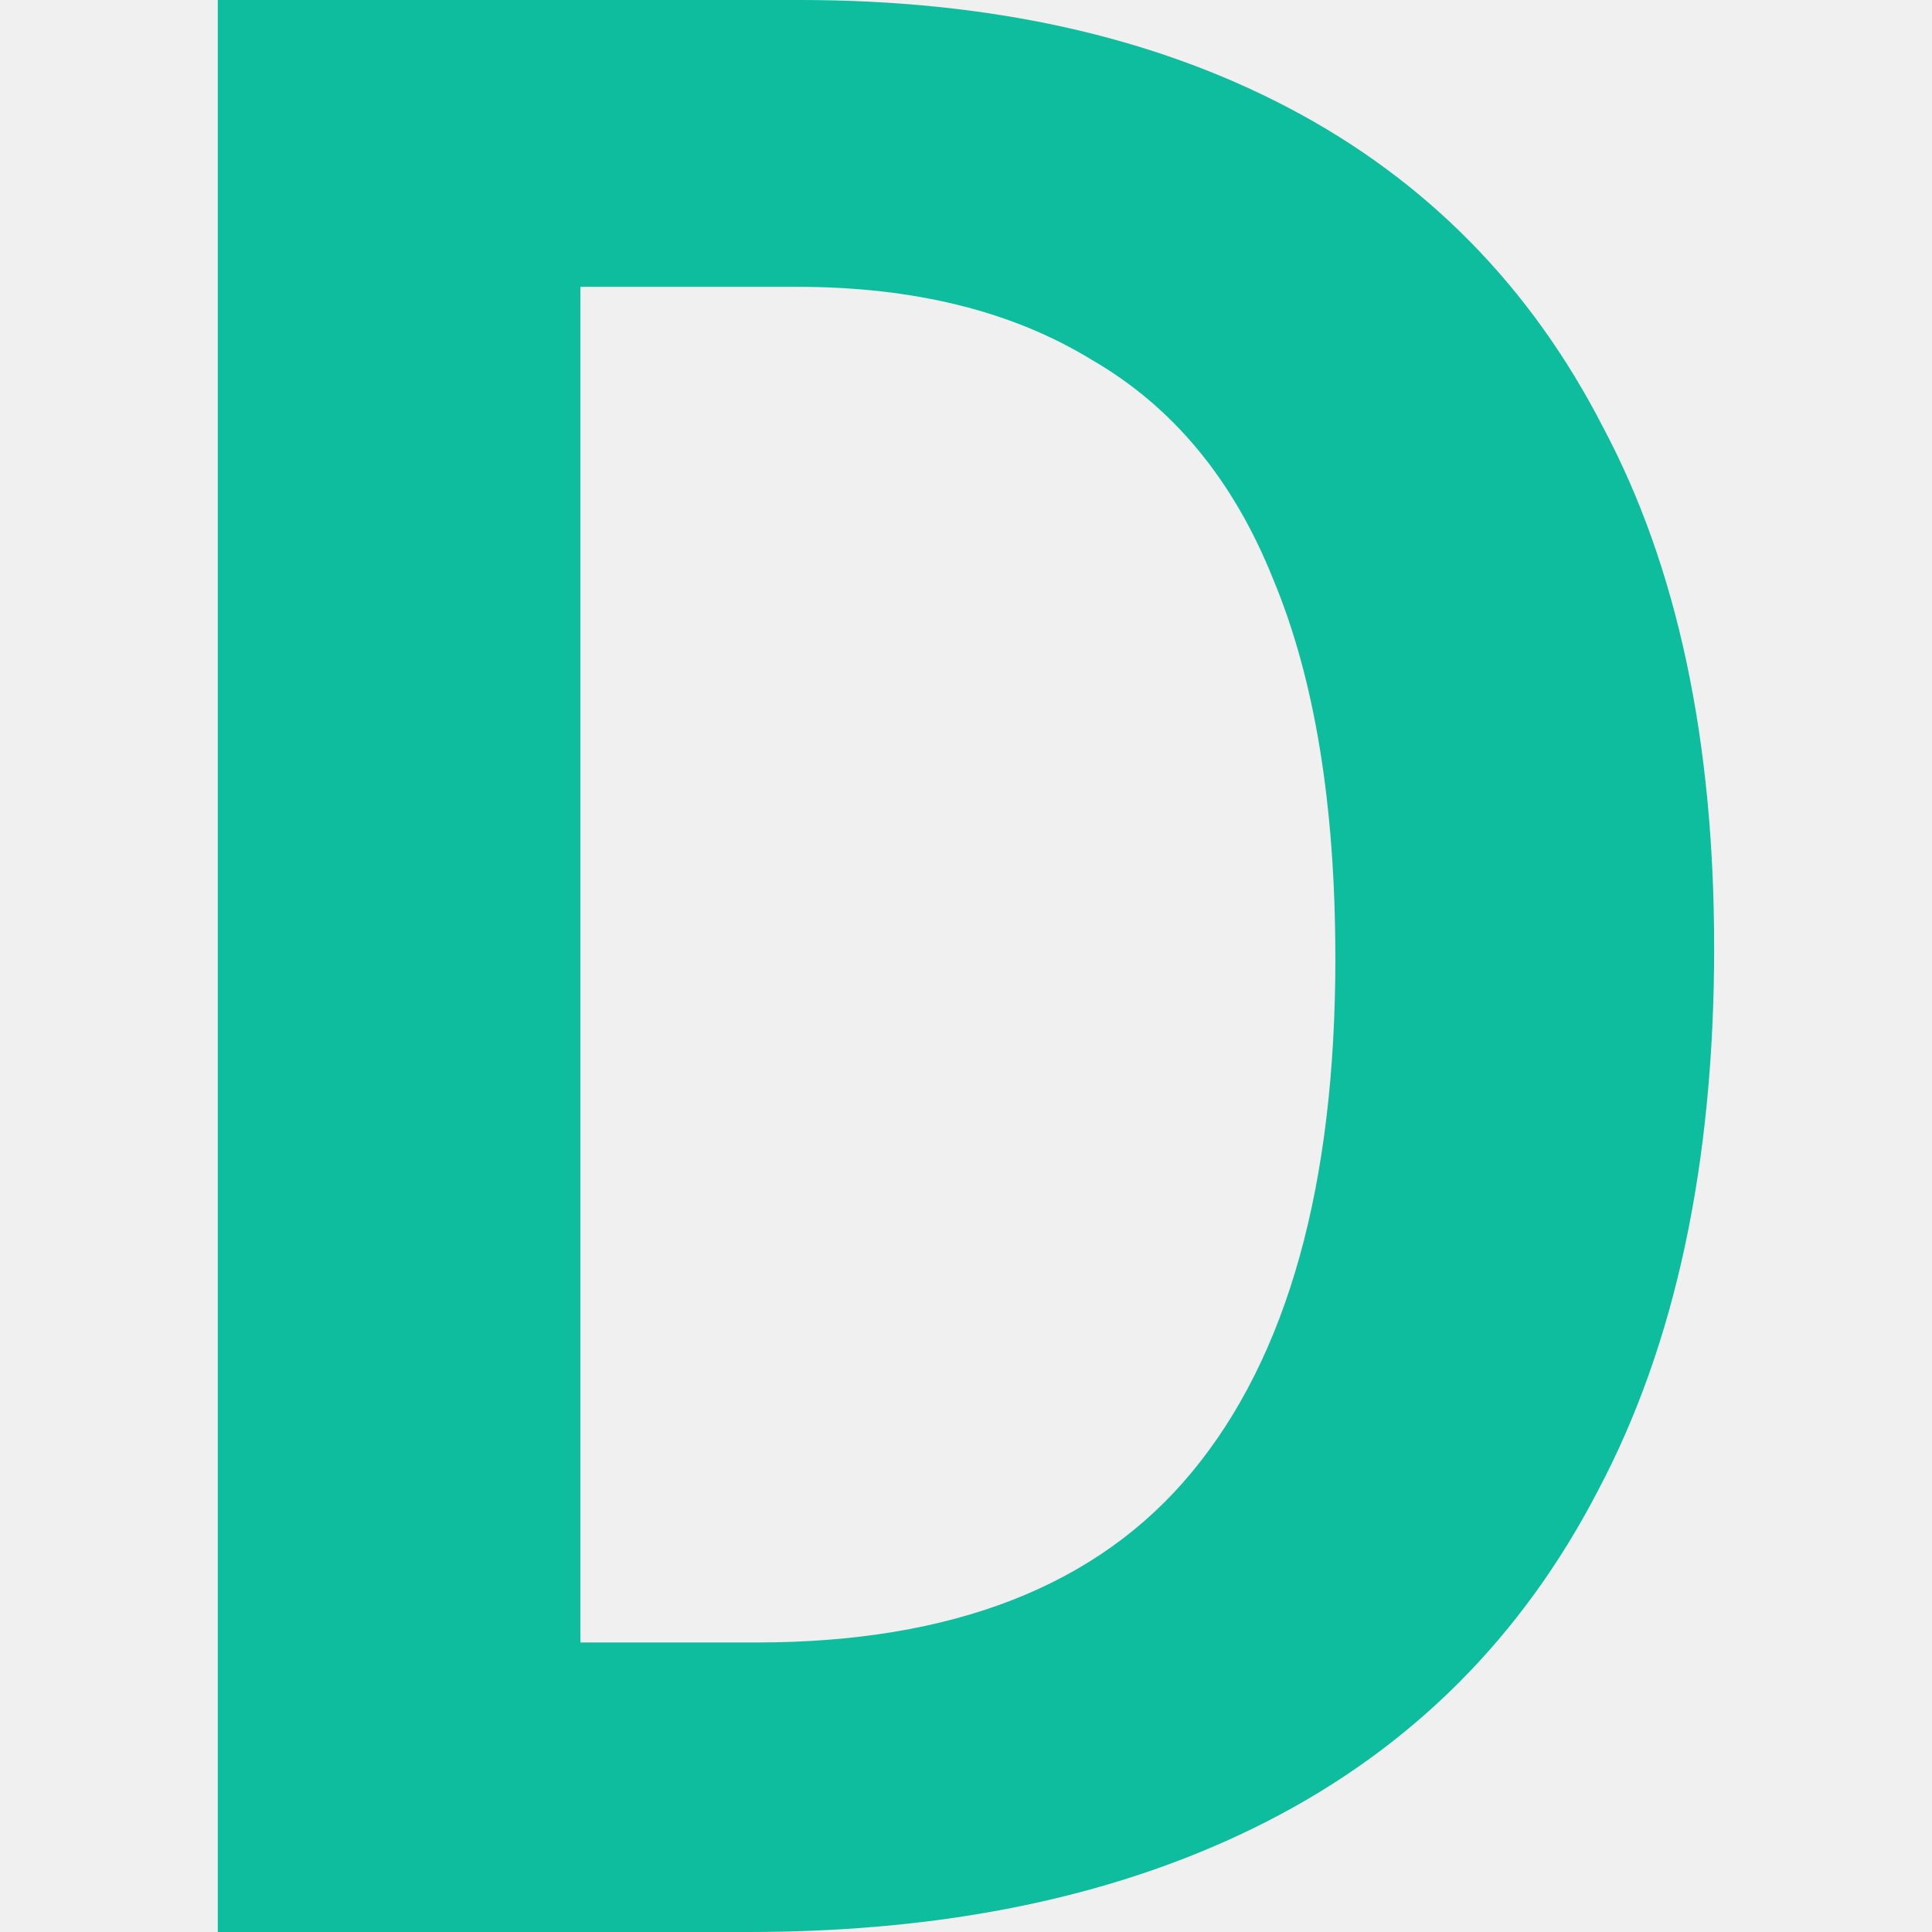
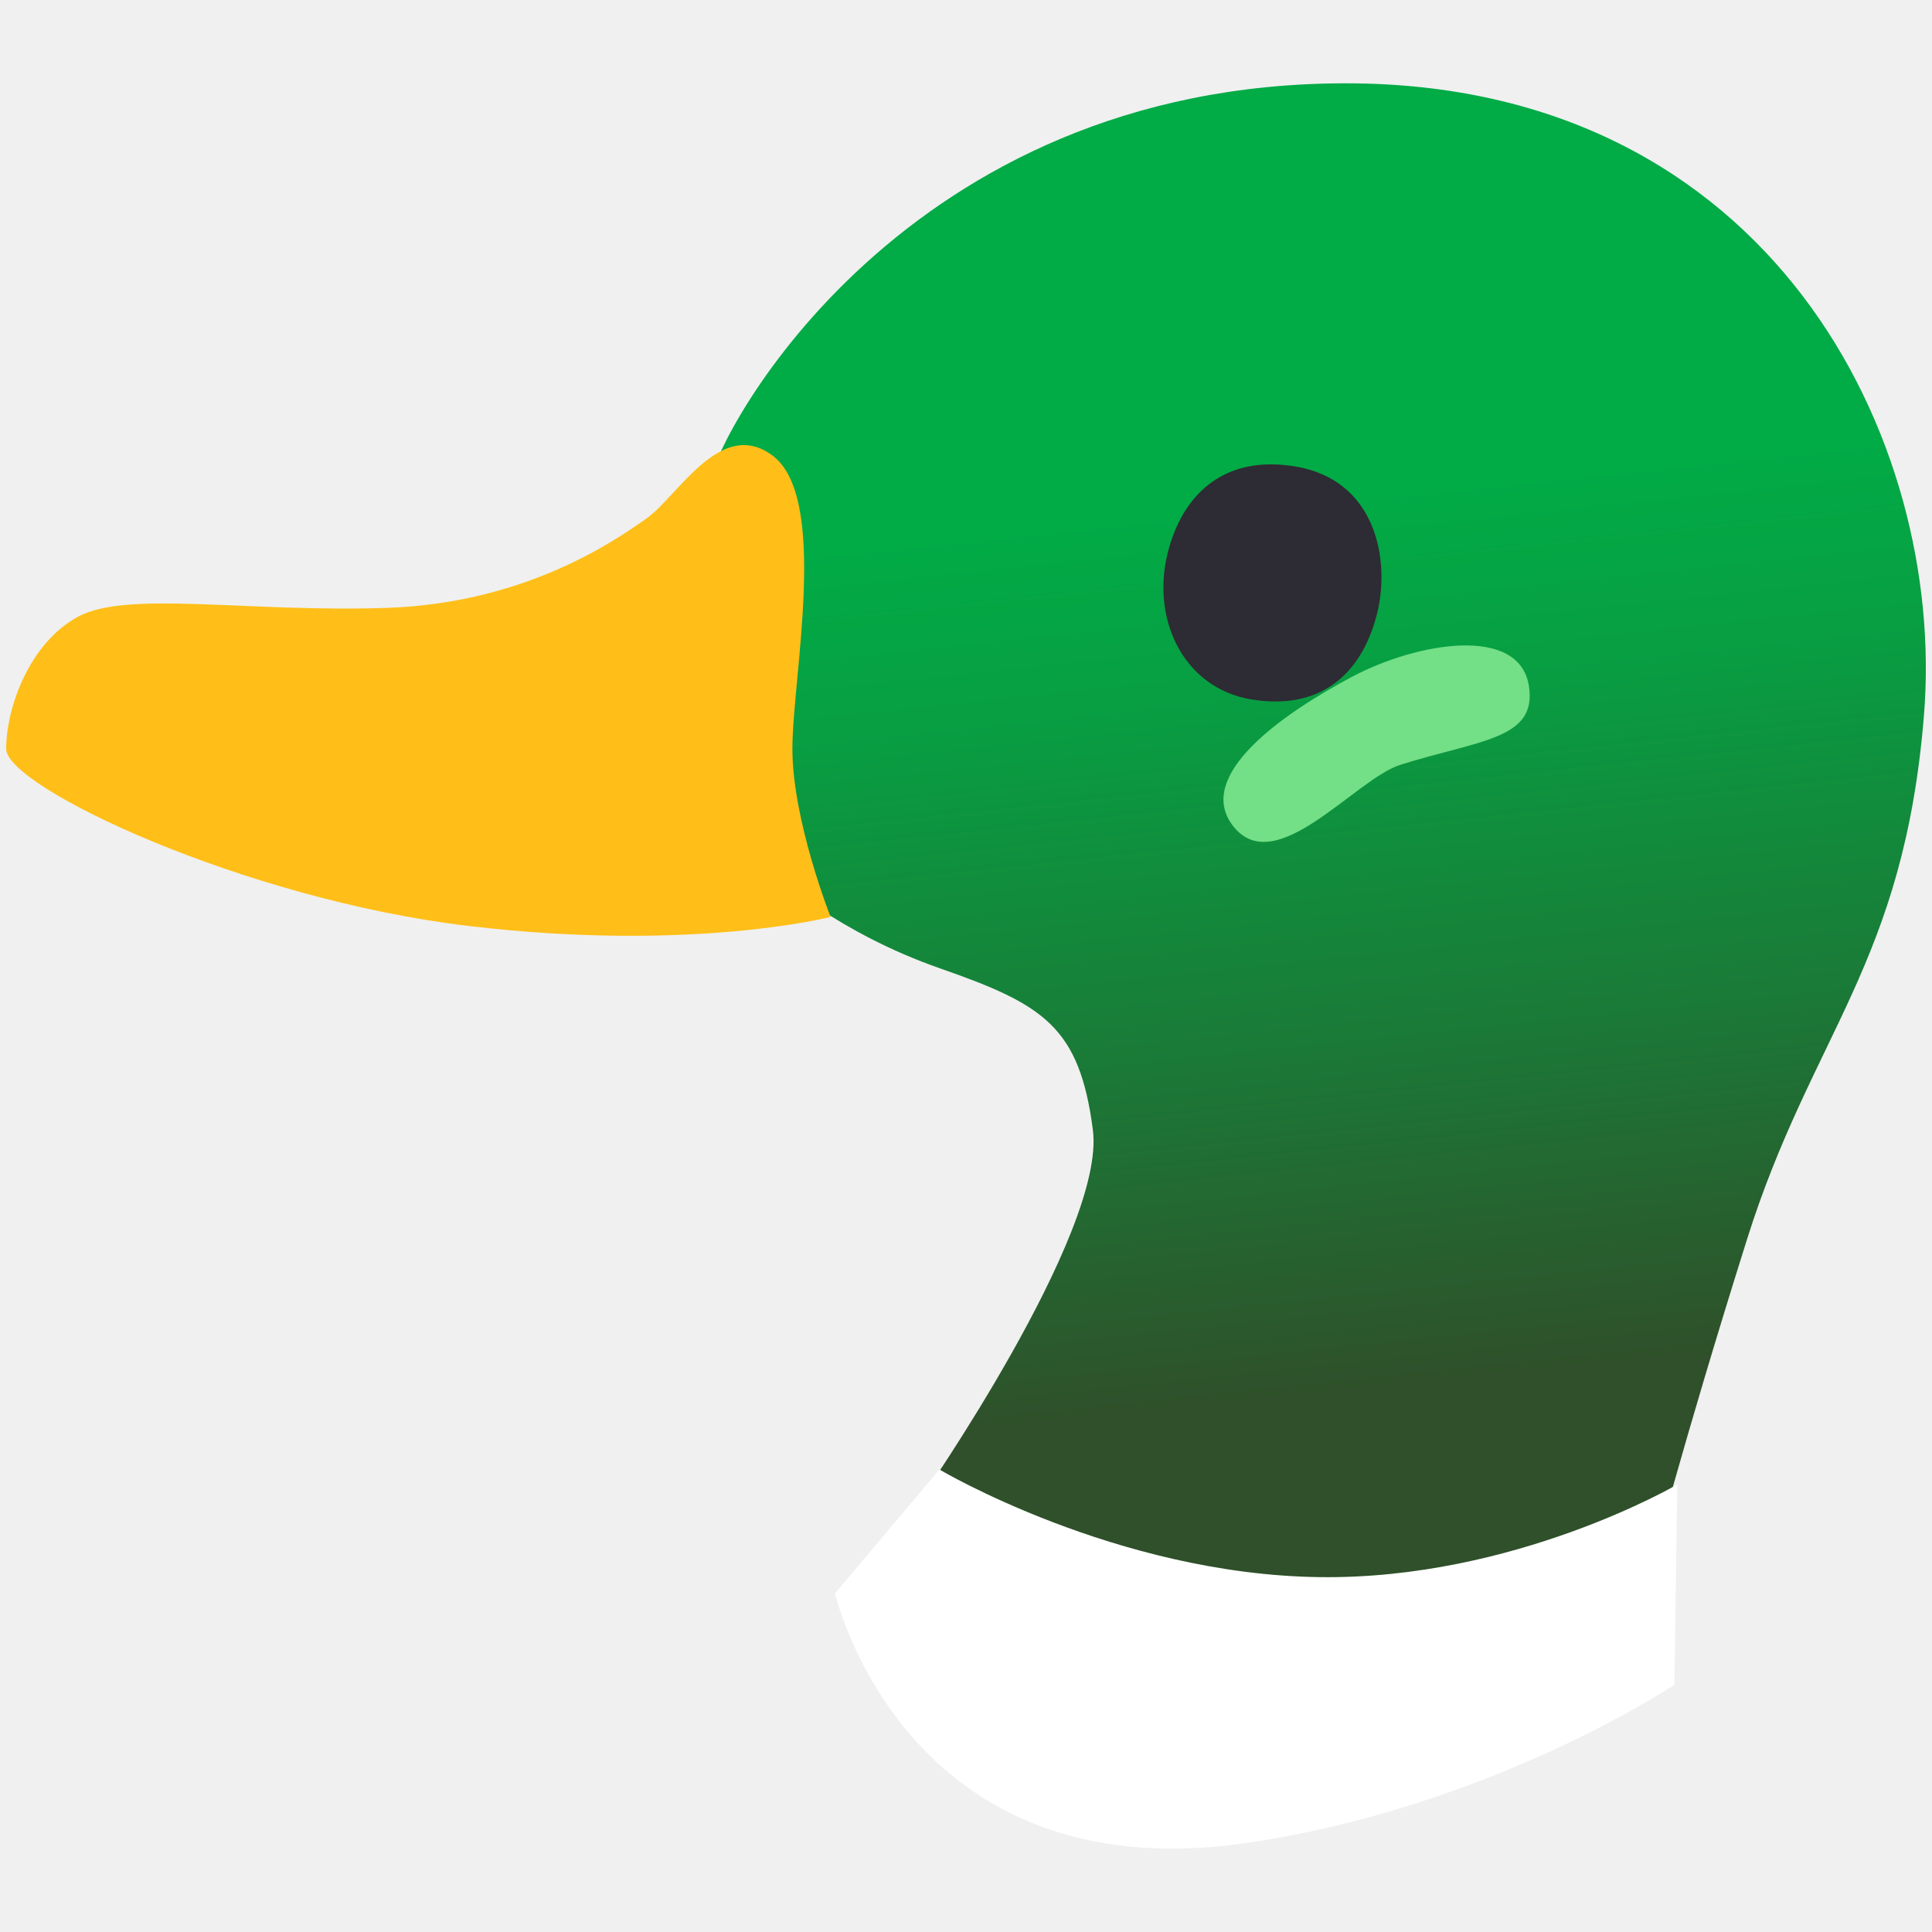
- <svg xmlns="http://www.w3.org/2000/svg" width="181.417" height="181.417" viewBox="0 0 48 48">
-   <path d="M42.588 23.529q0 8.067-2.891 13.513-2.824 5.445-8.202 8.202Q26.117 48 18.588 48H5.411V0h14.454q7.059 0 12.168 2.689 5.109 2.689 7.798 7.933 2.756 5.177 2.756 12.908zm-9.412.269q0-5.714-1.546-9.412-1.479-3.697-4.504-5.445-2.958-1.815-7.328-1.815H14.42v33.681h4.37q7.328 0 10.824-4.235 3.563-4.303 3.563-12.773z" fill="#0ebd9d" />
+ <svg xmlns="http://www.w3.org/2000/svg" xml:space="preserve" width="48" height="48">
+   <linearGradient id="a" gradientUnits="userSpaceOnUse" x1="47.489" y1="11.504" x2="51.02" y2="45.102">
+     <stop offset=".171" style="stop-color:#01ab46" />
+     <stop offset=".345" style="stop-color:#089e42" />
+     <stop offset=".671" style="stop-color:#1a7a37" />
+     <stop offset="1" style="stop-color:#2f502a" />
+   </linearGradient>
+   <g style="opacity:1">
+     <g style="display:inline">
+       <path style="fill:url(#a)" d="M35.84 48.65s5.84-8.38 5.42-11.61c-.42-3.24-1.55-3.94-4.79-5.07-3.24-1.13-5.14-2.89-5.14-2.89s-2.35-11.03-2.11-12.39c.28-1.62 6.12-12.53 19.99-12.53 13.37 0 18.86 11.22 18.16 19.85-.63 7.81-3.52 10-5.56 16.47-2.04 6.48-3.03 10.35-3.03 10.35l-12.04 2.46-10.07-2.18Z" transform="matrix(.79082 0 0 .79082 -5.477 -1.22)" />
+       <path style="fill:#ffbf18" d="M7.12 25.07c0 1.2 7.46 4.72 14.5 5.56 7.04.84 11.4-.28 11.4-.28s-1.2-3.03-1.2-5.28c0-2.25 1.16-7.9-.63-9.22-1.62-1.2-2.96 1.27-3.94 1.97-.99.7-3.8 2.67-8.17 2.82-4.37.15-8.17-.56-9.71.28-1.54.84-2.25 2.88-2.25 4.15z" transform="matrix(.79082 0 0 .79082 -5.477 -1.22)" />
+       <path style="fill:#2d2b33" d="M50.2 20.77c-.42 1.75-1.61 3.12-3.94 2.75-2.18-.35-3.24-2.6-2.6-4.79.5-1.73 1.79-2.9 3.97-2.53 2.5.42 2.97 2.88 2.57 4.57z" transform="matrix(.79082 0 0 .79082 -5.477 -1.22)" />
+       <path style="fill:#73df86" d="M50.92 25.57c2.47-.78 4.3-.79 4.04-2.47-.3-1.93-3.51-1.38-5.55-.3-2.17 1.15-4.99 3.11-3.74 4.7 1.33 1.69 3.83-1.48 5.25-1.93z" transform="matrix(.79082 0 0 .79082 -5.477 -1.22)" />
+       <path style="fill:#fff" d="M33.16 51.6s2.16 9.43 12.95 7.84c7.71-1.14 13.42-4.97 13.42-4.97l.09-6.29s-5.12 3-11.26 2.91c-6.38-.09-11.92-3.38-11.92-3.38Z" transform="matrix(.79082 0 0 .79082 -5.477 -1.22)" />
+     </g>
+   </g>
</svg>
